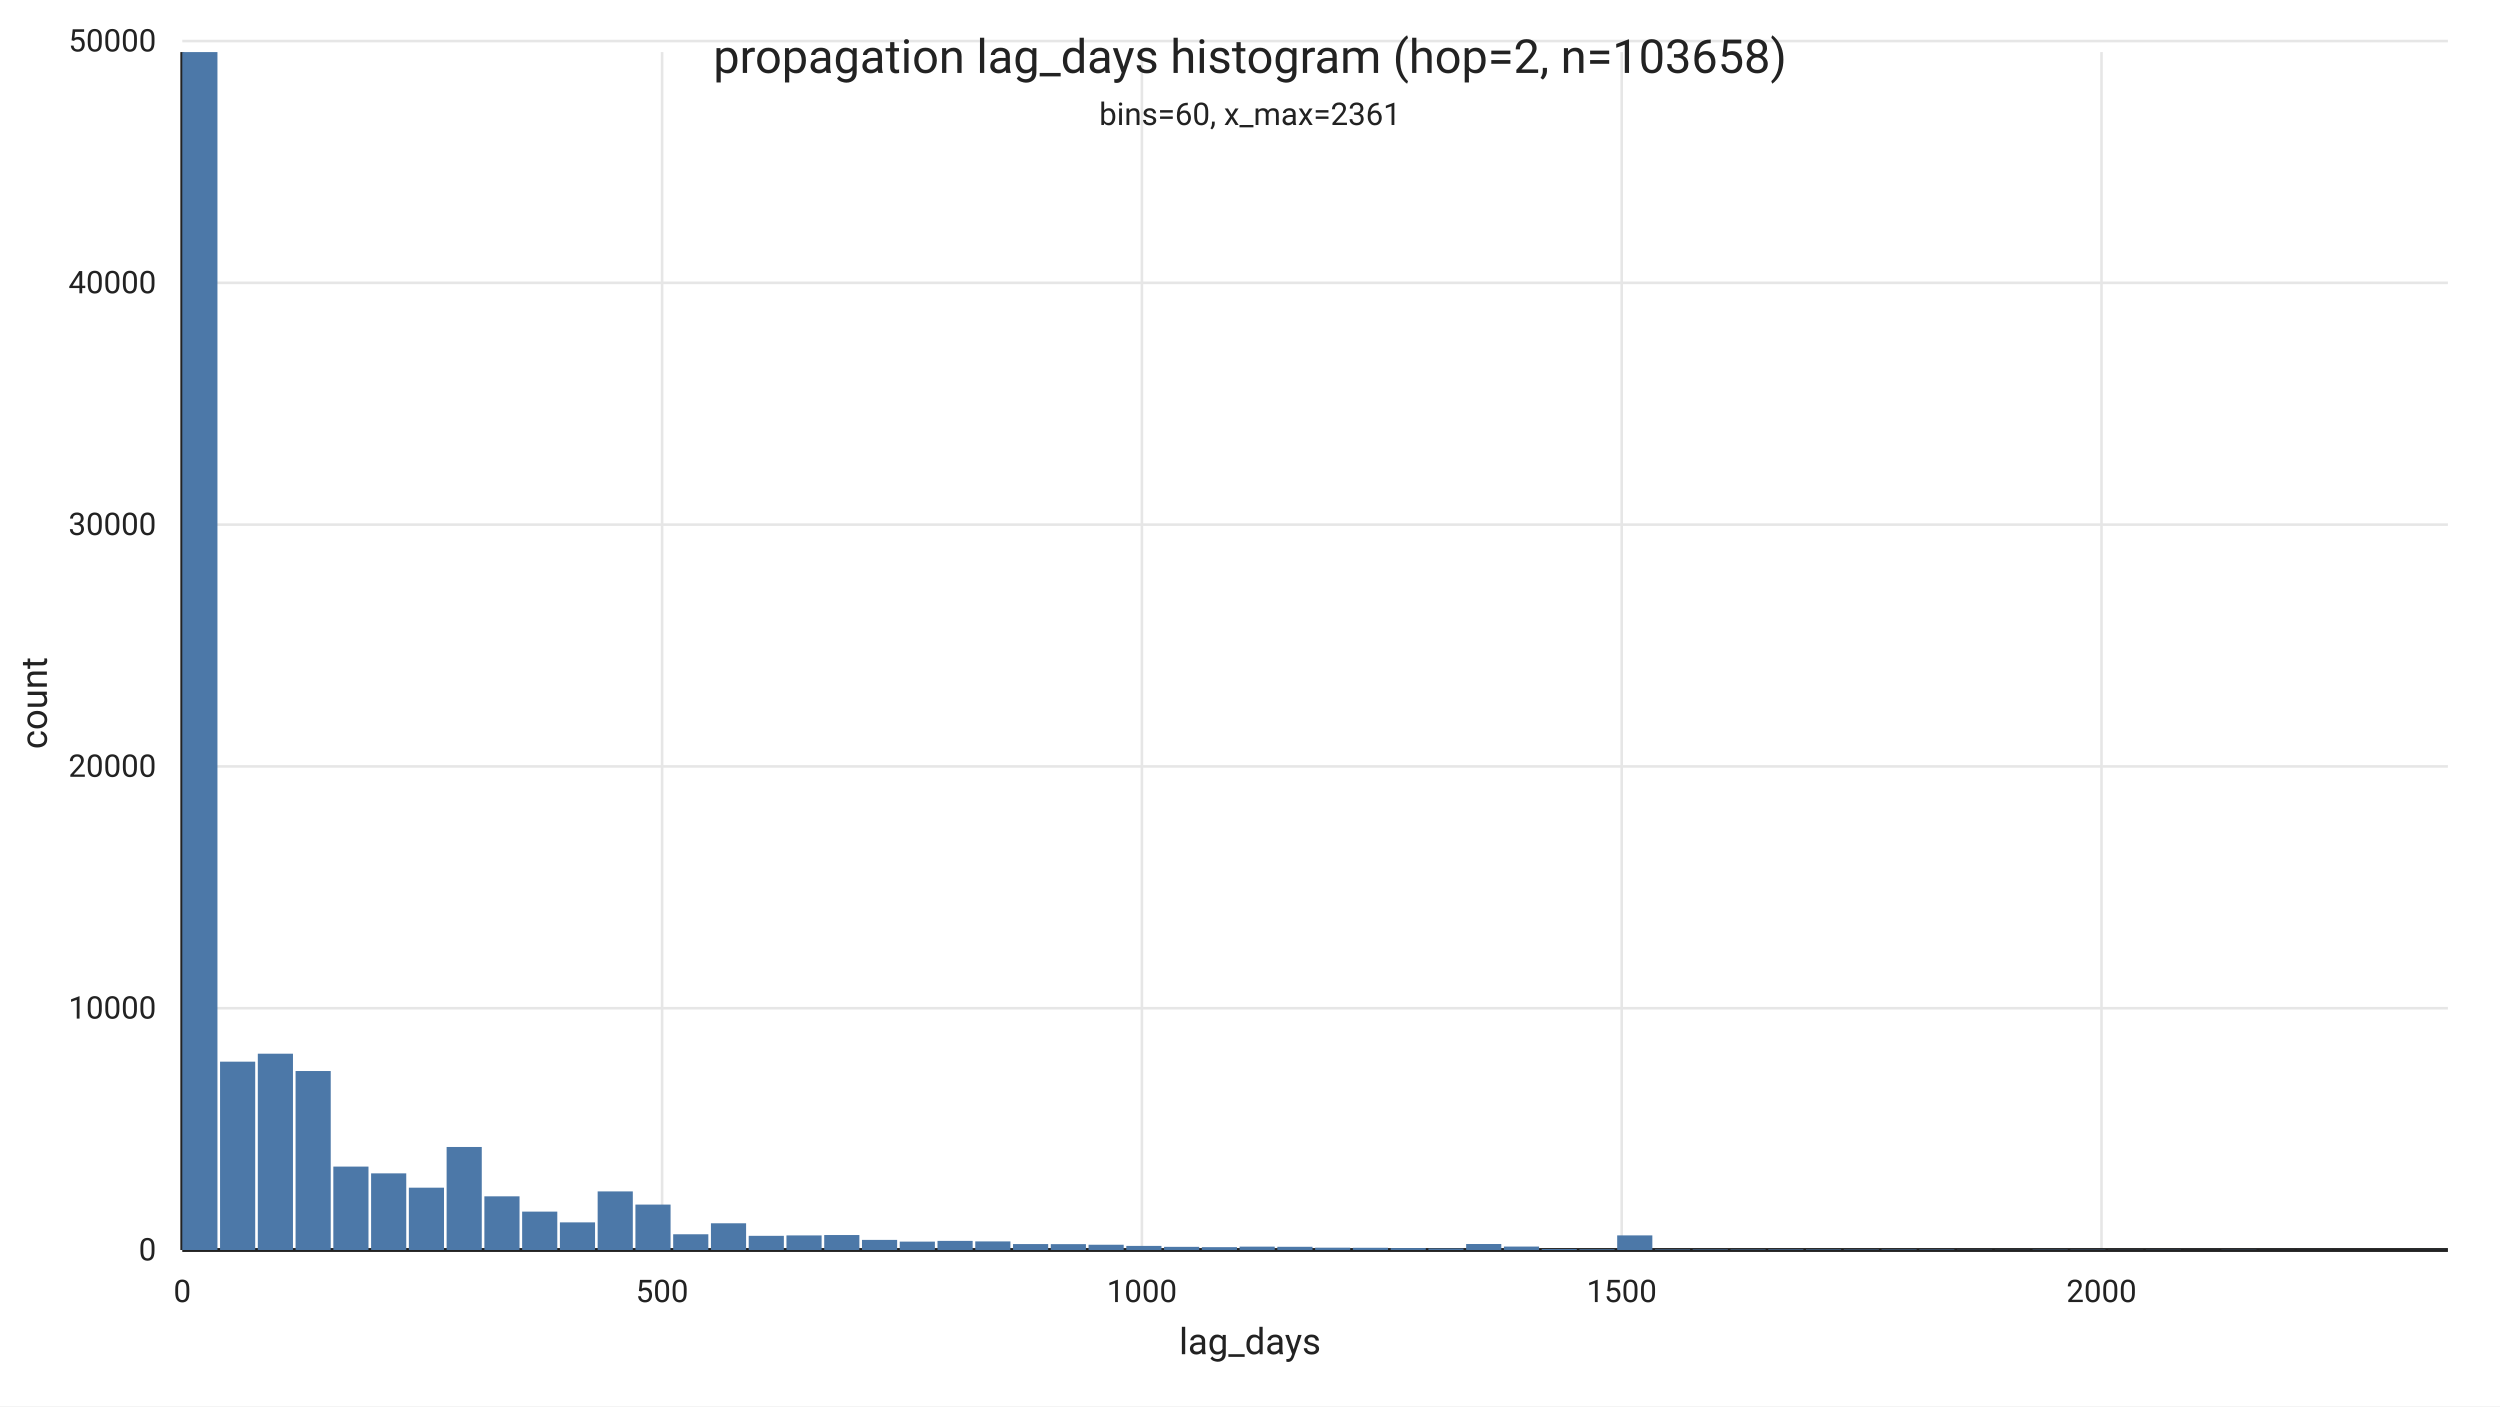
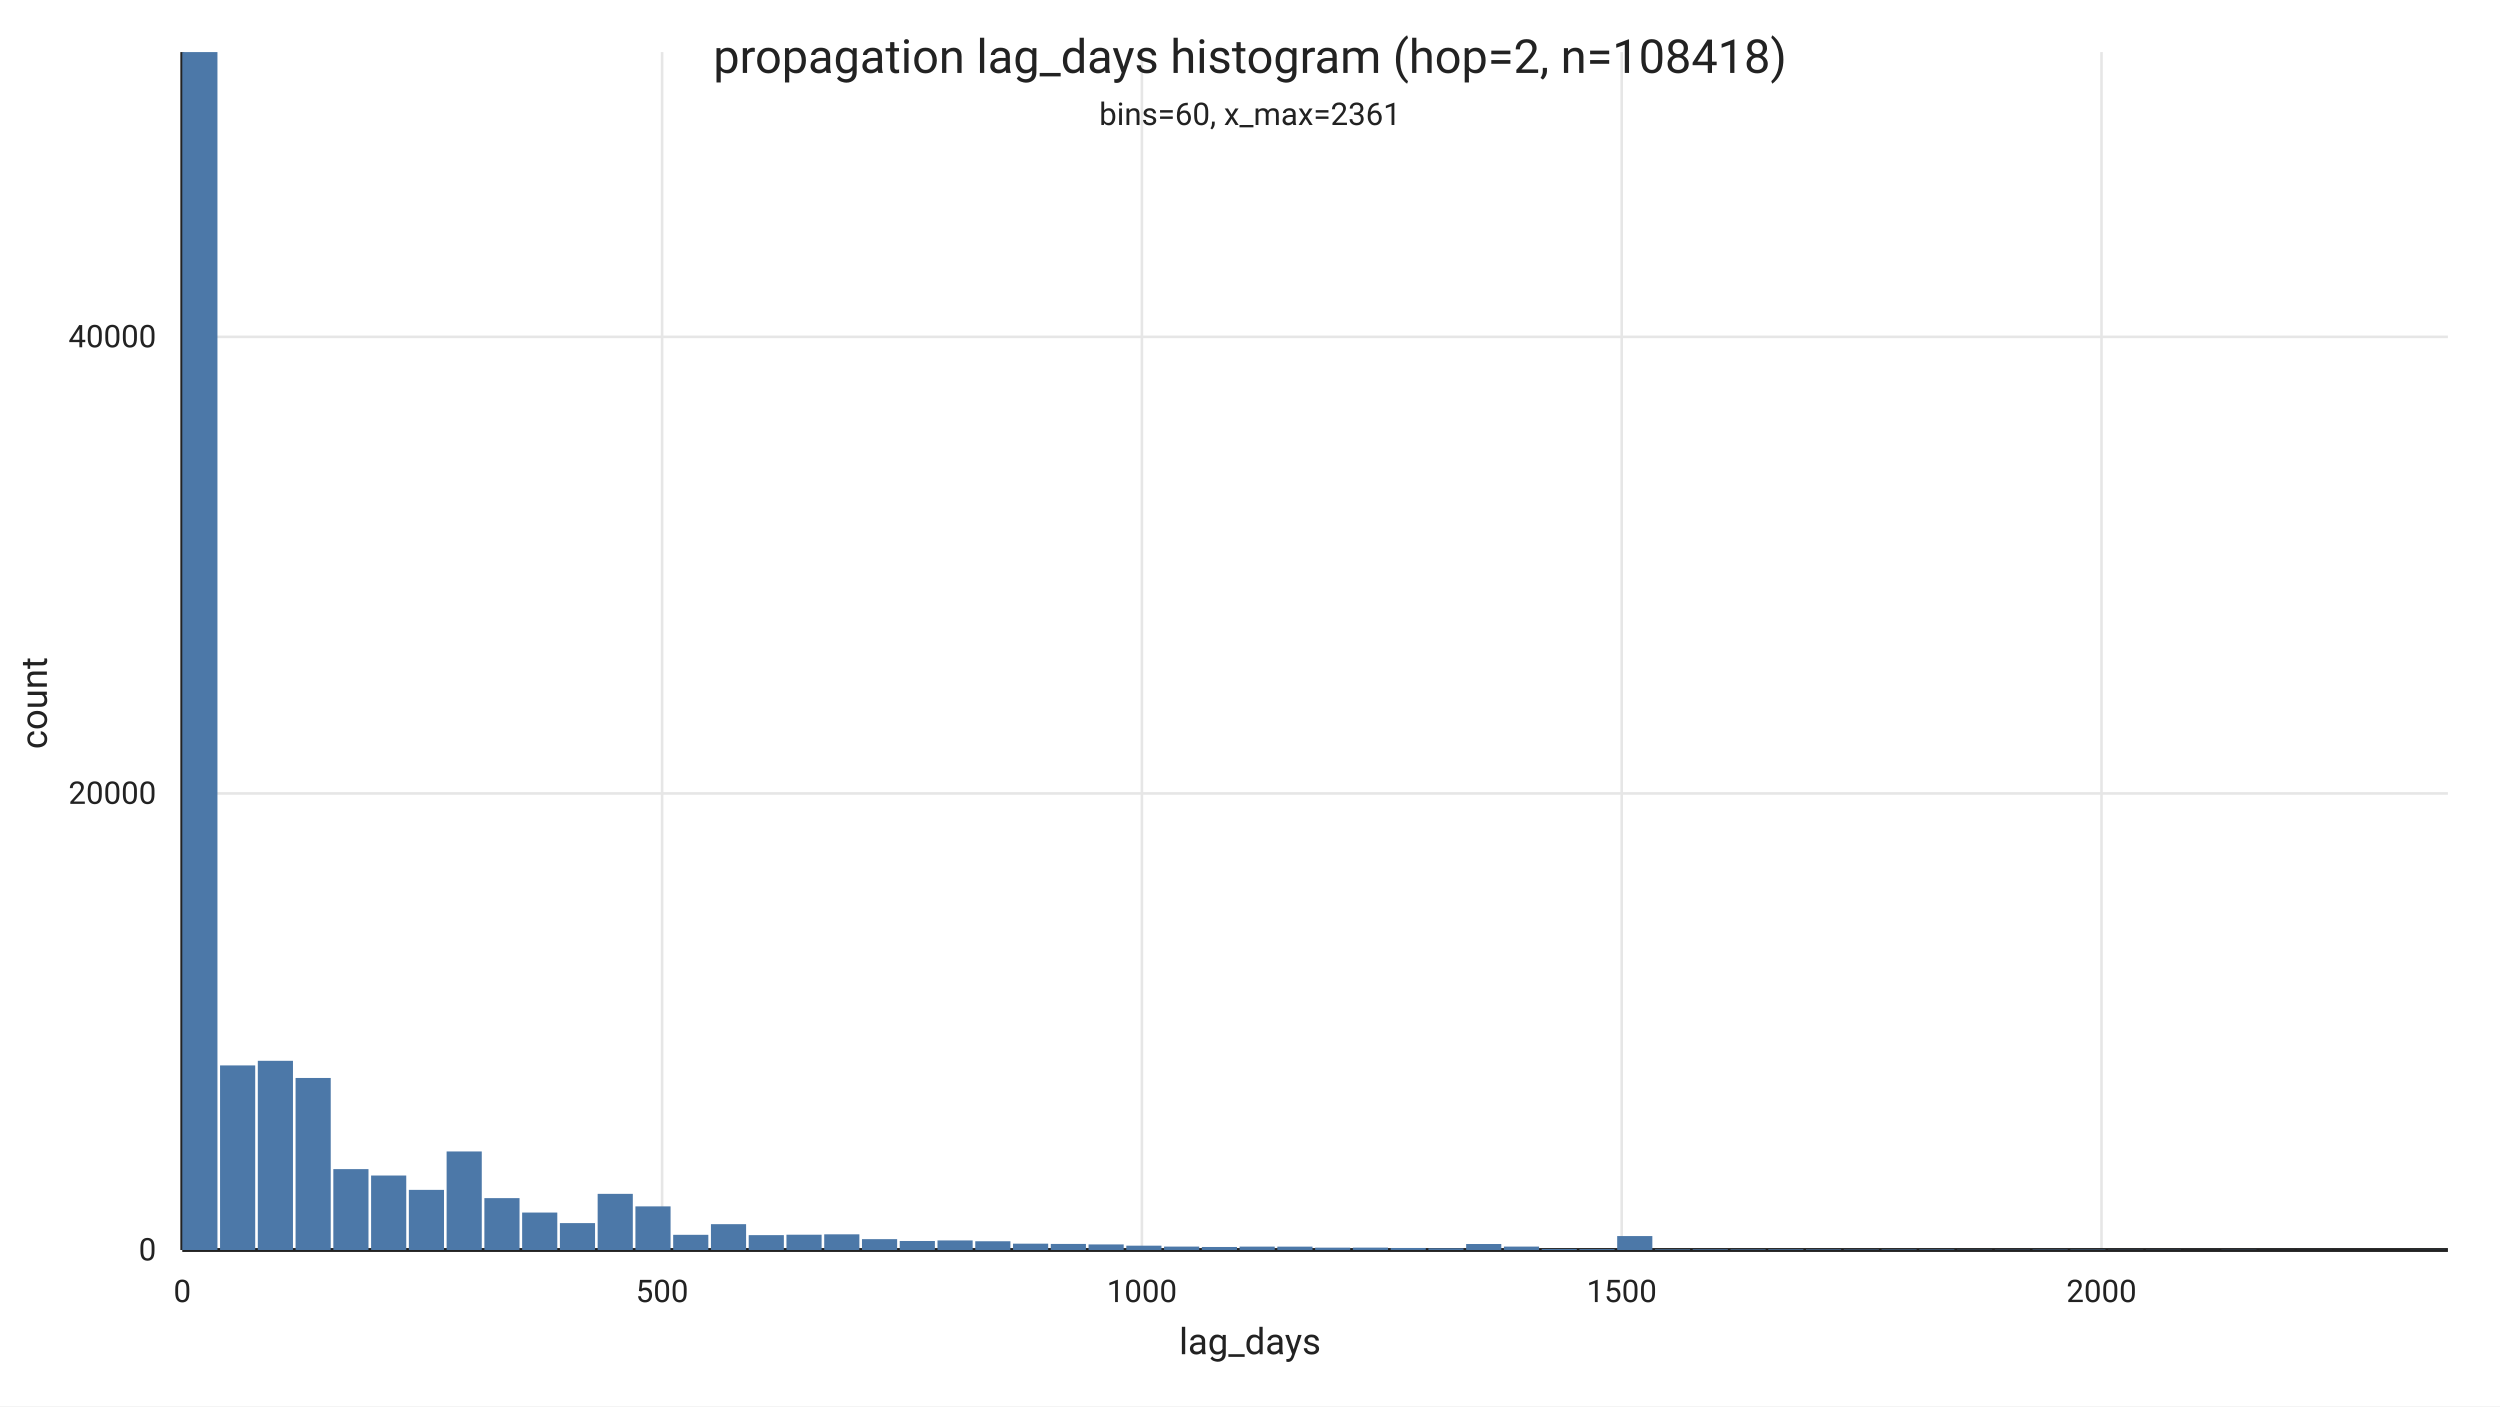
<svg xmlns="http://www.w3.org/2000/svg" width="960" height="540" viewBox="0 0 960 540">
  <rect x="0" y="0" width="960" height="540" fill="white" />
  <line x1="70.00" y1="480.00" x2="940.00" y2="480.00" stroke="#E6E6E6" stroke-width="1" />
  <text x="60.00" y="484.00" text-anchor="end" font-family="system-ui, -apple-system, Segoe UI, Roboto, Helvetica, Arial, sans-serif" font-size="12" fill="#222222">0</text>
-   <line x1="70.00" y1="387.15" x2="940.00" y2="387.15" stroke="#E6E6E6" stroke-width="1" />
-   <text x="60.00" y="391.15" text-anchor="end" font-family="system-ui, -apple-system, Segoe UI, Roboto, Helvetica, Arial, sans-serif" font-size="12" fill="#222222">10000</text>
-   <line x1="70.00" y1="294.30" x2="940.00" y2="294.30" stroke="#E6E6E6" stroke-width="1" />
-   <text x="60.00" y="298.30" text-anchor="end" font-family="system-ui, -apple-system, Segoe UI, Roboto, Helvetica, Arial, sans-serif" font-size="12" fill="#222222">20000</text>
-   <line x1="70.00" y1="201.45" x2="940.00" y2="201.45" stroke="#E6E6E6" stroke-width="1" />
-   <text x="60.00" y="205.45" text-anchor="end" font-family="system-ui, -apple-system, Segoe UI, Roboto, Helvetica, Arial, sans-serif" font-size="12" fill="#222222">30000</text>
-   <line x1="70.00" y1="108.61" x2="940.00" y2="108.61" stroke="#E6E6E6" stroke-width="1" />
-   <text x="60.00" y="112.61" text-anchor="end" font-family="system-ui, -apple-system, Segoe UI, Roboto, Helvetica, Arial, sans-serif" font-size="12" fill="#222222">40000</text>
-   <line x1="70.00" y1="15.76" x2="940.00" y2="15.76" stroke="#E6E6E6" stroke-width="1" />
-   <text x="60.00" y="19.76" text-anchor="end" font-family="system-ui, -apple-system, Segoe UI, Roboto, Helvetica, Arial, sans-serif" font-size="12" fill="#222222">50000</text>
+   <line x1="70.00" y1="304.68" x2="940.00" y2="304.68" stroke="#E6E6E6" stroke-width="1" />
+   <text x="60.00" y="308.68" text-anchor="end" font-family="system-ui, -apple-system, Segoe UI, Roboto, Helvetica, Arial, sans-serif" font-size="12" fill="#222222">20000</text>
+   <line x1="70.00" y1="129.36" x2="940.00" y2="129.36" stroke="#E6E6E6" stroke-width="1" />
+   <text x="60.00" y="133.36" text-anchor="end" font-family="system-ui, -apple-system, Segoe UI, Roboto, Helvetica, Arial, sans-serif" font-size="12" fill="#222222">40000</text>
+   <line x1="70.00" y1="-45.95" x2="940.00" y2="-45.95" stroke="#E6E6E6" stroke-width="1" />
+   <text x="60.00" y="-41.95" text-anchor="end" font-family="system-ui, -apple-system, Segoe UI, Roboto, Helvetica, Arial, sans-serif" font-size="12" fill="#222222">60000</text>
  <line x1="70.00" y1="20.00" x2="70.00" y2="480.00" stroke="#E6E6E6" stroke-width="1" />
  <text x="70.00" y="500.00" text-anchor="middle" font-family="system-ui, -apple-system, Segoe UI, Roboto, Helvetica, Arial, sans-serif" font-size="12" fill="#222222">0</text>
  <line x1="254.24" y1="20.00" x2="254.24" y2="480.00" stroke="#E6E6E6" stroke-width="1" />
  <text x="254.24" y="500.00" text-anchor="middle" font-family="system-ui, -apple-system, Segoe UI, Roboto, Helvetica, Arial, sans-serif" font-size="12" fill="#222222">500</text>
  <line x1="438.49" y1="20.00" x2="438.49" y2="480.00" stroke="#E6E6E6" stroke-width="1" />
  <text x="438.49" y="500.00" text-anchor="middle" font-family="system-ui, -apple-system, Segoe UI, Roboto, Helvetica, Arial, sans-serif" font-size="12" fill="#222222">1000</text>
  <line x1="622.73" y1="20.00" x2="622.73" y2="480.00" stroke="#E6E6E6" stroke-width="1" />
  <text x="622.73" y="500.00" text-anchor="middle" font-family="system-ui, -apple-system, Segoe UI, Roboto, Helvetica, Arial, sans-serif" font-size="12" fill="#222222">1500</text>
  <line x1="806.98" y1="20.00" x2="806.98" y2="480.00" stroke="#E6E6E6" stroke-width="1" />
  <text x="806.98" y="500.00" text-anchor="middle" font-family="system-ui, -apple-system, Segoe UI, Roboto, Helvetica, Arial, sans-serif" font-size="12" fill="#222222">2000</text>
  <line x1="991.22" y1="20.00" x2="991.22" y2="480.00" stroke="#E6E6E6" stroke-width="1" />
  <text x="991.22" y="500.00" text-anchor="middle" font-family="system-ui, -apple-system, Segoe UI, Roboto, Helvetica, Arial, sans-serif" font-size="12" fill="#222222">2500</text>
  <line x1="70.00" y1="480.00" x2="940.00" y2="480.00" stroke="#222222" stroke-width="1.5" />
  <line x1="70.00" y1="20.00" x2="70.00" y2="480.00" stroke="#222222" stroke-width="1.5" />
  <rect x="70.00" y="20.00" width="13.50" height="460.00" fill="#4C78A8" />
-   <rect x="84.50" y="407.68" width="13.50" height="72.32" fill="#4C78A8" />
-   <rect x="99.00" y="404.62" width="13.50" height="75.38" fill="#4C78A8" />
-   <rect x="113.50" y="411.27" width="13.50" height="68.73" fill="#4C78A8" />
-   <rect x="128.00" y="447.97" width="13.50" height="32.03" fill="#4C78A8" />
-   <rect x="142.50" y="450.57" width="13.50" height="29.43" fill="#4C78A8" />
-   <rect x="157.00" y="456.07" width="13.50" height="23.93" fill="#4C78A8" />
-   <rect x="171.50" y="440.44" width="13.50" height="39.56" fill="#4C78A8" />
-   <rect x="186.00" y="459.39" width="13.50" height="20.61" fill="#4C78A8" />
-   <rect x="200.50" y="465.26" width="13.50" height="14.74" fill="#4C78A8" />
-   <rect x="215.00" y="469.39" width="13.50" height="10.61" fill="#4C78A8" />
-   <rect x="229.50" y="457.50" width="13.50" height="22.50" fill="#4C78A8" />
-   <rect x="244.00" y="462.56" width="13.50" height="17.44" fill="#4C78A8" />
-   <rect x="258.50" y="473.96" width="13.50" height="6.04" fill="#4C78A8" />
-   <rect x="273.00" y="469.74" width="13.50" height="10.26" fill="#4C78A8" />
-   <rect x="287.50" y="474.56" width="13.50" height="5.44" fill="#4C78A8" />
-   <rect x="302.00" y="474.40" width="13.50" height="5.60" fill="#4C78A8" />
-   <rect x="316.50" y="474.25" width="13.50" height="5.75" fill="#4C78A8" />
-   <rect x="331.00" y="476.12" width="13.50" height="3.88" fill="#4C78A8" />
-   <rect x="345.50" y="476.78" width="13.50" height="3.22" fill="#4C78A8" />
-   <rect x="360.00" y="476.50" width="13.50" height="3.50" fill="#4C78A8" />
-   <rect x="374.50" y="476.70" width="13.50" height="3.30" fill="#4C78A8" />
-   <rect x="389.00" y="477.72" width="13.50" height="2.28" fill="#4C78A8" />
-   <rect x="403.50" y="477.75" width="13.50" height="2.25" fill="#4C78A8" />
-   <rect x="418.00" y="477.98" width="13.50" height="2.02" fill="#4C78A8" />
-   <rect x="432.50" y="478.43" width="13.50" height="1.57" fill="#4C78A8" />
-   <rect x="447.00" y="478.79" width="13.50" height="1.21" fill="#4C78A8" />
-   <rect x="461.50" y="478.91" width="13.50" height="1.09" fill="#4C78A8" />
-   <rect x="476.00" y="478.71" width="13.50" height="1.29" fill="#4C78A8" />
-   <rect x="490.50" y="478.77" width="13.50" height="1.23" fill="#4C78A8" />
-   <rect x="505.00" y="479.11" width="13.50" height="0.89" fill="#4C78A8" />
-   <rect x="519.50" y="479.15" width="13.50" height="0.85" fill="#4C78A8" />
-   <rect x="534.00" y="479.27" width="13.50" height="0.73" fill="#4C78A8" />
-   <rect x="548.50" y="479.42" width="13.50" height="0.58" fill="#4C78A8" />
+   <rect x="84.50" y="409.12" width="13.50" height="70.88" fill="#4C78A8" />
+   <rect x="99.00" y="407.35" width="13.50" height="72.65" fill="#4C78A8" />
+   <rect x="113.50" y="413.94" width="13.50" height="66.06" fill="#4C78A8" />
+   <rect x="128.00" y="448.94" width="13.50" height="31.06" fill="#4C78A8" />
+   <rect x="142.50" y="451.40" width="13.50" height="28.60" fill="#4C78A8" />
+   <rect x="157.00" y="456.91" width="13.50" height="23.09" fill="#4C78A8" />
+   <rect x="171.50" y="442.16" width="13.50" height="37.84" fill="#4C78A8" />
+   <rect x="186.00" y="460.08" width="13.50" height="19.92" fill="#4C78A8" />
+   <rect x="200.50" y="465.62" width="13.50" height="14.38" fill="#4C78A8" />
+   <rect x="215.00" y="469.67" width="13.50" height="10.33" fill="#4C78A8" />
+   <rect x="229.50" y="458.44" width="13.50" height="21.56" fill="#4C78A8" />
+   <rect x="244.00" y="463.25" width="13.50" height="16.75" fill="#4C78A8" />
+   <rect x="258.50" y="474.17" width="13.50" height="5.83" fill="#4C78A8" />
+   <rect x="273.00" y="470.08" width="13.50" height="9.92" fill="#4C78A8" />
+   <rect x="287.50" y="474.29" width="13.50" height="5.71" fill="#4C78A8" />
+   <rect x="302.00" y="474.13" width="13.50" height="5.87" fill="#4C78A8" />
+   <rect x="316.50" y="473.98" width="13.50" height="6.02" fill="#4C78A8" />
+   <rect x="331.00" y="475.83" width="13.50" height="4.17" fill="#4C78A8" />
+   <rect x="345.50" y="476.54" width="13.50" height="3.46" fill="#4C78A8" />
+   <rect x="360.00" y="476.33" width="13.50" height="3.67" fill="#4C78A8" />
+   <rect x="374.50" y="476.64" width="13.50" height="3.36" fill="#4C78A8" />
+   <rect x="389.00" y="477.57" width="13.50" height="2.43" fill="#4C78A8" />
+   <rect x="403.50" y="477.67" width="13.50" height="2.33" fill="#4C78A8" />
+   <rect x="418.00" y="477.86" width="13.50" height="2.14" fill="#4C78A8" />
+   <rect x="432.50" y="478.34" width="13.50" height="1.66" fill="#4C78A8" />
+   <rect x="447.00" y="478.69" width="13.50" height="1.31" fill="#4C78A8" />
+   <rect x="461.50" y="478.84" width="13.50" height="1.16" fill="#4C78A8" />
+   <rect x="476.00" y="478.70" width="13.50" height="1.30" fill="#4C78A8" />
+   <rect x="490.50" y="478.71" width="13.50" height="1.29" fill="#4C78A8" />
+   <rect x="505.00" y="479.10" width="13.50" height="0.90" fill="#4C78A8" />
+   <rect x="519.50" y="479.09" width="13.50" height="0.91" fill="#4C78A8" />
+   <rect x="534.00" y="479.22" width="13.50" height="0.78" fill="#4C78A8" />
+   <rect x="548.50" y="479.35" width="13.50" height="0.65" fill="#4C78A8" />
  <rect x="563.00" y="477.70" width="13.50" height="2.30" fill="#4C78A8" />
-   <rect x="577.50" y="478.68" width="13.50" height="1.32" fill="#4C78A8" />
-   <rect x="592.00" y="479.62" width="13.50" height="0.38" fill="#4C78A8" />
-   <rect x="606.50" y="479.71" width="13.50" height="0.29" fill="#4C78A8" />
-   <rect x="621.00" y="474.39" width="13.50" height="5.61" fill="#4C78A8" />
-   <rect x="635.50" y="479.79" width="13.50" height="0.21" fill="#4C78A8" />
-   <rect x="650.00" y="479.79" width="13.50" height="0.21" fill="#4C78A8" />
-   <rect x="664.50" y="479.81" width="13.50" height="0.19" fill="#4C78A8" />
-   <rect x="679.00" y="479.76" width="13.50" height="0.24" fill="#4C78A8" />
-   <rect x="693.50" y="479.78" width="13.50" height="0.22" fill="#4C78A8" />
+   <rect x="577.50" y="478.69" width="13.50" height="1.31" fill="#4C78A8" />
+   <rect x="592.00" y="479.60" width="13.50" height="0.40" fill="#4C78A8" />
+   <rect x="606.50" y="479.65" width="13.50" height="0.35" fill="#4C78A8" />
+   <rect x="621.00" y="474.65" width="13.50" height="5.35" fill="#4C78A8" />
+   <rect x="635.50" y="479.75" width="13.50" height="0.25" fill="#4C78A8" />
+   <rect x="650.00" y="479.73" width="13.50" height="0.27" fill="#4C78A8" />
+   <rect x="664.50" y="479.76" width="13.50" height="0.24" fill="#4C78A8" />
+   <rect x="679.00" y="479.72" width="13.50" height="0.28" fill="#4C78A8" />
+   <rect x="693.50" y="479.76" width="13.50" height="0.24" fill="#4C78A8" />
  <rect x="708.00" y="479.82" width="13.50" height="0.18" fill="#4C78A8" />
-   <rect x="722.50" y="479.81" width="13.50" height="0.19" fill="#4C78A8" />
-   <rect x="737.00" y="479.82" width="13.50" height="0.18" fill="#4C78A8" />
-   <rect x="751.50" y="479.92" width="13.50" height="0.08" fill="#4C78A8" />
-   <rect x="766.00" y="479.94" width="13.50" height="0.06" fill="#4C78A8" />
-   <rect x="780.50" y="479.88" width="13.50" height="0.12" fill="#4C78A8" />
-   <rect x="795.00" y="479.89" width="13.50" height="0.11" fill="#4C78A8" />
-   <rect x="809.50" y="479.95" width="13.50" height="0.05" fill="#4C78A8" />
+   <rect x="722.50" y="479.80" width="13.50" height="0.20" fill="#4C78A8" />
+   <rect x="737.00" y="479.79" width="13.50" height="0.21" fill="#4C78A8" />
+   <rect x="751.50" y="479.90" width="13.50" height="0.10" fill="#4C78A8" />
+   <rect x="766.00" y="479.89" width="13.50" height="0.11" fill="#4C78A8" />
+   <rect x="780.50" y="479.85" width="13.50" height="0.15" fill="#4C78A8" />
+   <rect x="795.00" y="479.85" width="13.50" height="0.15" fill="#4C78A8" />
+   <rect x="809.50" y="479.93" width="13.50" height="0.07" fill="#4C78A8" />
  <rect x="824.00" y="479.93" width="13.50" height="0.07" fill="#4C78A8" />
  <rect x="838.50" y="479.98" width="13.50" height="0.02" fill="#4C78A8" />
  <rect x="853.00" y="479.93" width="13.50" height="0.07" fill="#4C78A8" />
  <rect x="867.50" y="479.98" width="13.50" height="0.02" fill="#4C78A8" />
  <rect x="882.00" y="479.98" width="13.50" height="0.02" fill="#4C78A8" />
  <rect x="896.50" y="479.99" width="13.50" height="0.01" fill="#4C78A8" />
  <rect x="911.00" y="480.00" width="13.50" height="0.00" fill="#4C78A8" />
-   <rect x="925.50" y="479.97" width="13.50" height="0.03" fill="#4C78A8" />
-   <text x="480.00" y="28" text-anchor="middle" font-family="system-ui, -apple-system, Segoe UI, Roboto, Helvetica, Arial, sans-serif" font-size="18" fill="#222222">propagation lag_days histogram (hop=2, n=103658)</text>
+   <rect x="925.50" y="479.96" width="13.50" height="0.04" fill="#4C78A8" />
+   <text x="480.00" y="28" text-anchor="middle" font-family="system-ui, -apple-system, Segoe UI, Roboto, Helvetica, Arial, sans-serif" font-size="18" fill="#222222">propagation lag_days histogram (hop=2, n=108418)</text>
  <text x="480.00" y="48" text-anchor="middle" font-family="system-ui, -apple-system, Segoe UI, Roboto, Helvetica, Arial, sans-serif" font-size="12" fill="#222222">bins=60, x_max=2361</text>
  <text x="480.00" y="520.00" text-anchor="middle" font-family="system-ui, -apple-system, Segoe UI, Roboto, Helvetica, Arial, sans-serif" font-size="14" fill="#222222">lag_days</text>
  <text x="18" y="270.00" text-anchor="middle" font-family="system-ui, -apple-system, Segoe UI, Roboto, Helvetica, Arial, sans-serif" font-size="14" fill="#222222" transform="rotate(-90 18 270.00)">count</text>
</svg>
